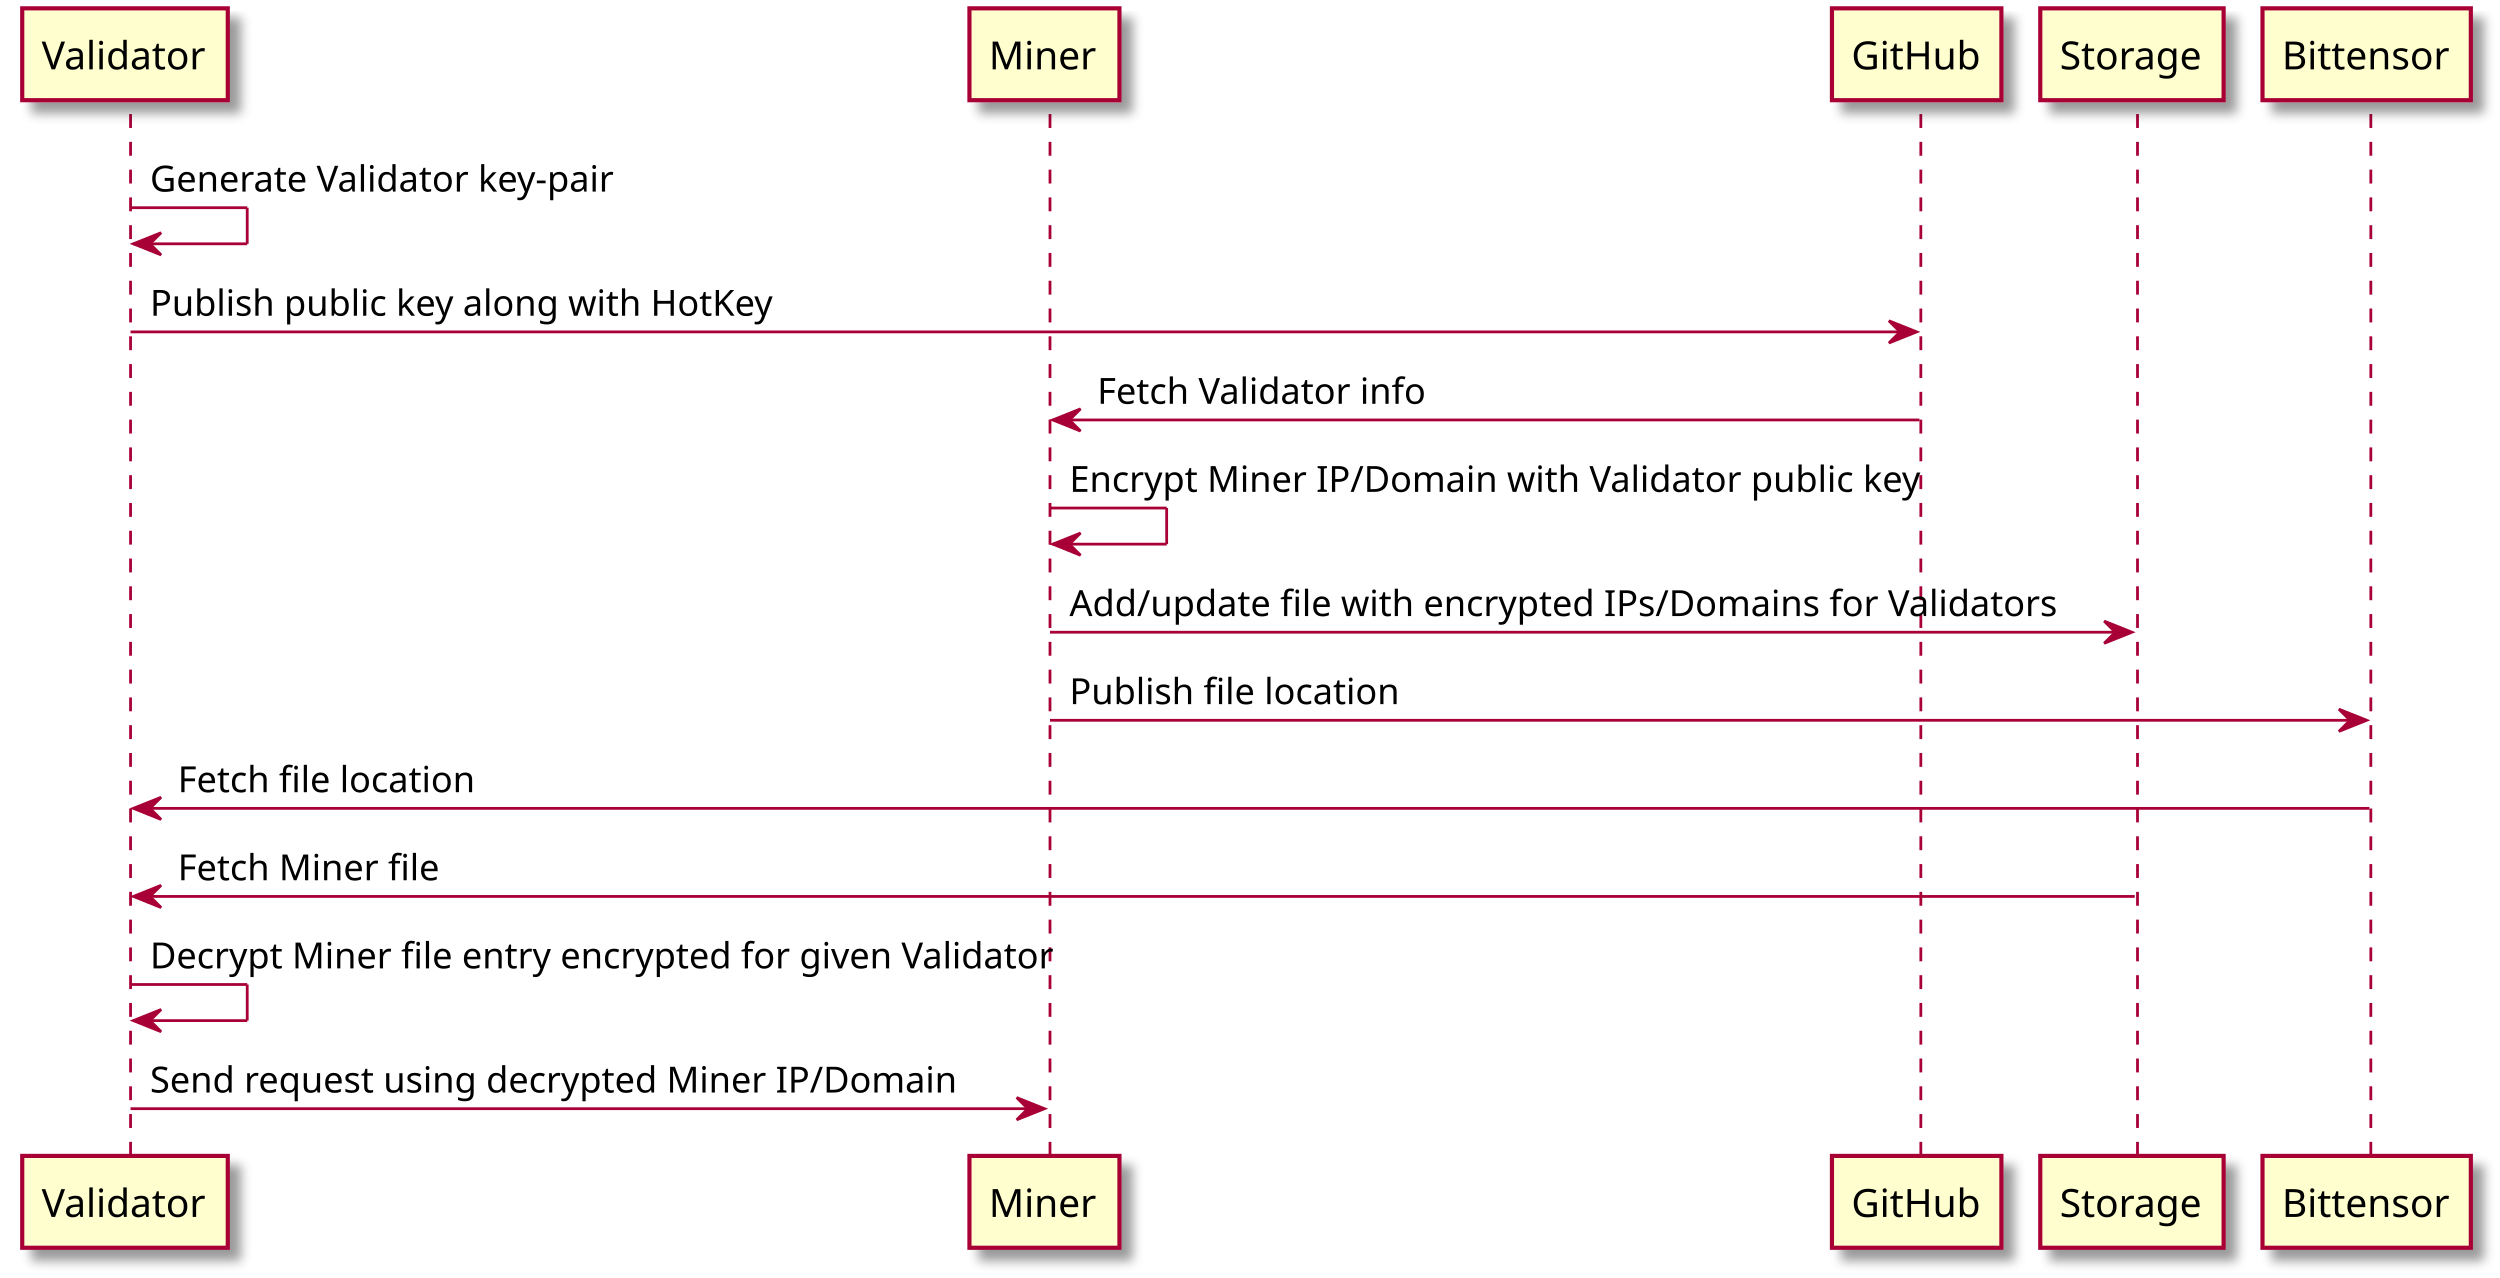
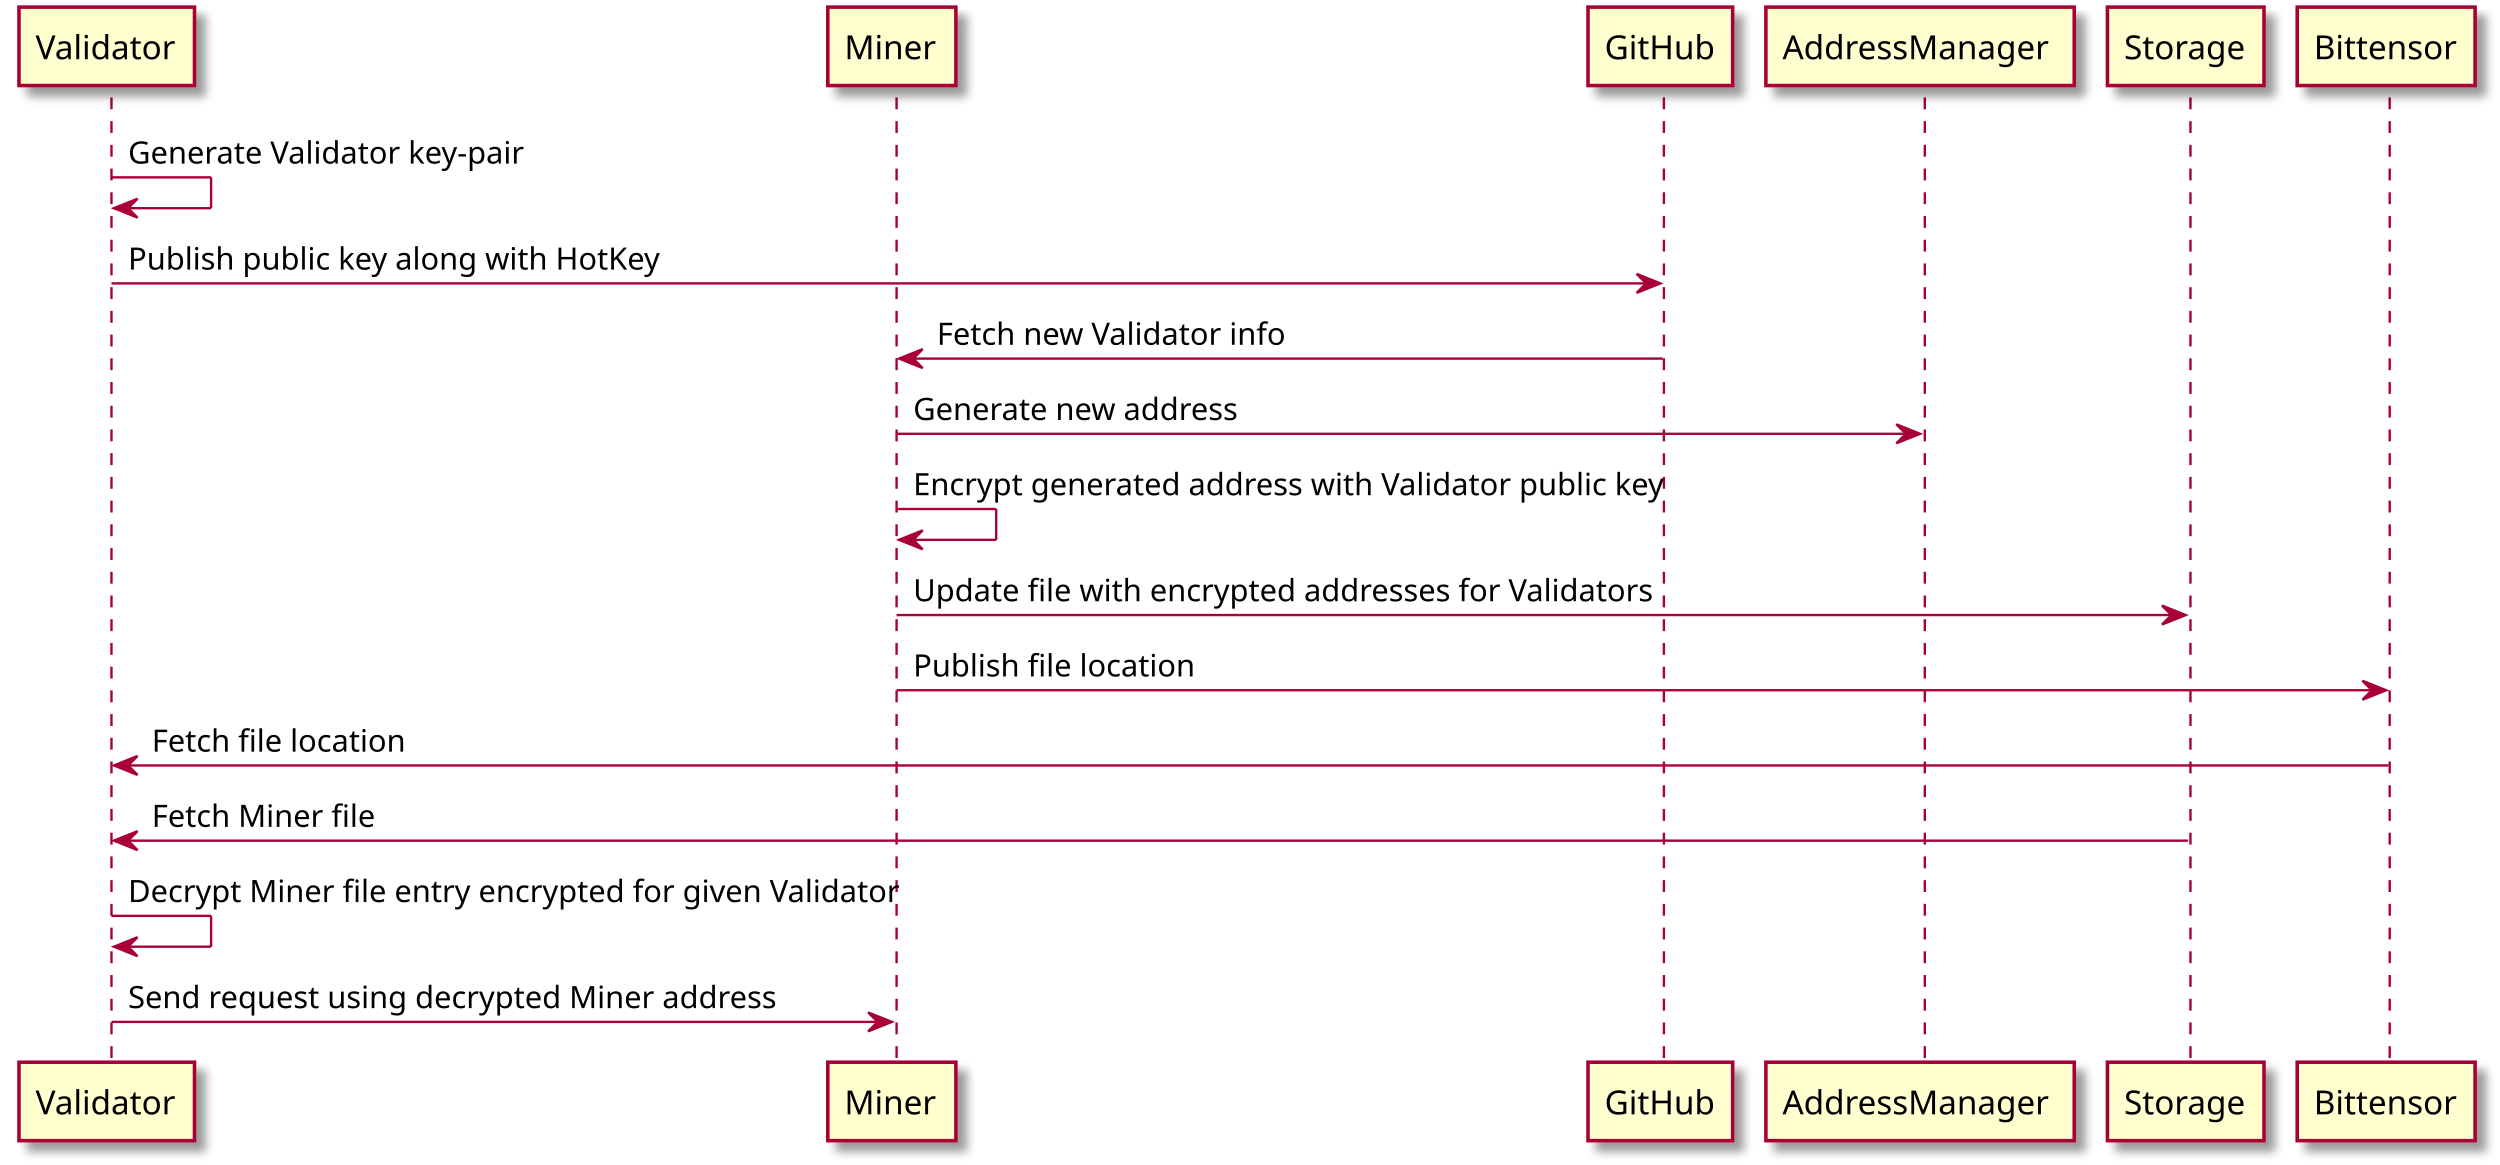
- <svg xmlns="http://www.w3.org/2000/svg" contentScriptType="application/ecmascript" contentStyleType="text/css" height="460px" preserveAspectRatio="none" style="width:900px;height:460px;" version="1.1" viewBox="0 0 900 460" width="900px" zoomAndPan="magnify">
+ <svg xmlns="http://www.w3.org/2000/svg" contentScriptType="application/ecmascript" contentStyleType="text/css" height="491px" preserveAspectRatio="none" style="width:1054px;height:491px;" version="1.1" viewBox="0 0 1054 491" width="1054px" zoomAndPan="magnify">
  <defs>
-     <filter height="300%" id="f1uzc6cxg0955d" width="300%" x="-1" y="-1">
+     <filter height="300%" id="f1khgb05oplbaj" width="300%" x="-1" y="-1">
      <feGaussianBlur result="blurOut" stdDeviation="2.0" />
      <feColorMatrix in="blurOut" result="blurOut2" type="matrix" values="0 0 0 0 0 0 0 0 0 0 0 0 0 0 0 0 0 0 .4 0" />
      <feOffset dx="4.0" dy="4.0" in="blurOut2" result="blurOut3" />
      <feBlend in="SourceGraphic" in2="blurOut3" mode="normal" />
    </filter>
  </defs>
  <g>
-     <line style="stroke: #A80036; stroke-width: 1.0; stroke-dasharray: 5.0,5.0;" x1="47" x2="47" y1="41.068" y2="417.128" />
-     <line style="stroke: #A80036; stroke-width: 1.0; stroke-dasharray: 5.0,5.0;" x1="378" x2="378" y1="41.068" y2="417.128" />
-     <line style="stroke: #A80036; stroke-width: 1.0; stroke-dasharray: 5.0,5.0;" x1="691.5" x2="691.5" y1="41.068" y2="417.128" />
-     <line style="stroke: #A80036; stroke-width: 1.0; stroke-dasharray: 5.0,5.0;" x1="769.5" x2="769.5" y1="41.068" y2="417.128" />
-     <line style="stroke: #A80036; stroke-width: 1.0; stroke-dasharray: 5.0,5.0;" x1="853.5" x2="853.5" y1="41.068" y2="417.128" />
-     <rect fill="#FEFECE" filter="url(#f1uzc6cxg0955d)" height="33.068" style="stroke: #A80036; stroke-width: 1.5;" width="74" x="8" y="3" />
+     <line style="stroke: #A80036; stroke-width: 1.0; stroke-dasharray: 5.0,5.0;" x1="47" x2="47" y1="41.068" y2="448.834" />
+     <line style="stroke: #A80036; stroke-width: 1.0; stroke-dasharray: 5.0,5.0;" x1="378" x2="378" y1="41.068" y2="448.834" />
+     <line style="stroke: #A80036; stroke-width: 1.0; stroke-dasharray: 5.0,5.0;" x1="701.5" x2="701.5" y1="41.068" y2="448.834" />
+     <line style="stroke: #A80036; stroke-width: 1.0; stroke-dasharray: 5.0,5.0;" x1="811.5" x2="811.5" y1="41.068" y2="448.834" />
+     <line style="stroke: #A80036; stroke-width: 1.0; stroke-dasharray: 5.0,5.0;" x1="923.5" x2="923.5" y1="41.068" y2="448.834" />
+     <line style="stroke: #A80036; stroke-width: 1.0; stroke-dasharray: 5.0,5.0;" x1="1007.5" x2="1007.5" y1="41.068" y2="448.834" />
+     <rect fill="#FEFECE" filter="url(#f1khgb05oplbaj)" height="33.068" style="stroke: #A80036; stroke-width: 1.5;" width="74" x="8" y="3" />
    <text fill="#000000" font-family="sans-serif" font-size="14" lengthAdjust="spacingAndGlyphs" textLength="60" x="15" y="24.966">Validator</text>
-     <rect fill="#FEFECE" filter="url(#f1uzc6cxg0955d)" height="33.068" style="stroke: #A80036; stroke-width: 1.5;" width="74" x="8" y="416.128" />
-     <text fill="#000000" font-family="sans-serif" font-size="14" lengthAdjust="spacingAndGlyphs" textLength="60" x="15" y="438.094">Validator</text>
-     <rect fill="#FEFECE" filter="url(#f1uzc6cxg0955d)" height="33.068" style="stroke: #A80036; stroke-width: 1.5;" width="54" x="349" y="3" />
+     <rect fill="#FEFECE" filter="url(#f1khgb05oplbaj)" height="33.068" style="stroke: #A80036; stroke-width: 1.5;" width="74" x="8" y="447.834" />
+     <text fill="#000000" font-family="sans-serif" font-size="14" lengthAdjust="spacingAndGlyphs" textLength="60" x="15" y="469.8">Validator</text>
+     <rect fill="#FEFECE" filter="url(#f1khgb05oplbaj)" height="33.068" style="stroke: #A80036; stroke-width: 1.5;" width="54" x="349" y="3" />
    <text fill="#000000" font-family="sans-serif" font-size="14" lengthAdjust="spacingAndGlyphs" textLength="40" x="356" y="24.966">Miner</text>
-     <rect fill="#FEFECE" filter="url(#f1uzc6cxg0955d)" height="33.068" style="stroke: #A80036; stroke-width: 1.5;" width="54" x="349" y="416.128" />
-     <text fill="#000000" font-family="sans-serif" font-size="14" lengthAdjust="spacingAndGlyphs" textLength="40" x="356" y="438.094">Miner</text>
-     <rect fill="#FEFECE" filter="url(#f1uzc6cxg0955d)" height="33.068" style="stroke: #A80036; stroke-width: 1.5;" width="61" x="659.5" y="3" />
-     <text fill="#000000" font-family="sans-serif" font-size="14" lengthAdjust="spacingAndGlyphs" textLength="47" x="666.5" y="24.966">GitHub</text>
-     <rect fill="#FEFECE" filter="url(#f1uzc6cxg0955d)" height="33.068" style="stroke: #A80036; stroke-width: 1.5;" width="61" x="659.5" y="416.128" />
-     <text fill="#000000" font-family="sans-serif" font-size="14" lengthAdjust="spacingAndGlyphs" textLength="47" x="666.5" y="438.094">GitHub</text>
-     <rect fill="#FEFECE" filter="url(#f1uzc6cxg0955d)" height="33.068" style="stroke: #A80036; stroke-width: 1.5;" width="66" x="734.5" y="3" />
-     <text fill="#000000" font-family="sans-serif" font-size="14" lengthAdjust="spacingAndGlyphs" textLength="52" x="741.5" y="24.966">Storage</text>
-     <rect fill="#FEFECE" filter="url(#f1uzc6cxg0955d)" height="33.068" style="stroke: #A80036; stroke-width: 1.5;" width="66" x="734.5" y="416.128" />
-     <text fill="#000000" font-family="sans-serif" font-size="14" lengthAdjust="spacingAndGlyphs" textLength="52" x="741.5" y="438.094">Storage</text>
-     <rect fill="#FEFECE" filter="url(#f1uzc6cxg0955d)" height="33.068" style="stroke: #A80036; stroke-width: 1.5;" width="75" x="814.5" y="3" />
-     <text fill="#000000" font-family="sans-serif" font-size="14" lengthAdjust="spacingAndGlyphs" textLength="61" x="821.5" y="24.966">Bittensor</text>
-     <rect fill="#FEFECE" filter="url(#f1uzc6cxg0955d)" height="33.068" style="stroke: #A80036; stroke-width: 1.5;" width="75" x="814.5" y="416.128" />
-     <text fill="#000000" font-family="sans-serif" font-size="14" lengthAdjust="spacingAndGlyphs" textLength="61" x="821.5" y="438.094">Bittensor</text>
+     <rect fill="#FEFECE" filter="url(#f1khgb05oplbaj)" height="33.068" style="stroke: #A80036; stroke-width: 1.5;" width="54" x="349" y="447.834" />
+     <text fill="#000000" font-family="sans-serif" font-size="14" lengthAdjust="spacingAndGlyphs" textLength="40" x="356" y="469.8">Miner</text>
+     <rect fill="#FEFECE" filter="url(#f1khgb05oplbaj)" height="33.068" style="stroke: #A80036; stroke-width: 1.5;" width="61" x="669.5" y="3" />
+     <text fill="#000000" font-family="sans-serif" font-size="14" lengthAdjust="spacingAndGlyphs" textLength="47" x="676.5" y="24.966">GitHub</text>
+     <rect fill="#FEFECE" filter="url(#f1khgb05oplbaj)" height="33.068" style="stroke: #A80036; stroke-width: 1.5;" width="61" x="669.5" y="447.834" />
+     <text fill="#000000" font-family="sans-serif" font-size="14" lengthAdjust="spacingAndGlyphs" textLength="47" x="676.5" y="469.8">GitHub</text>
+     <rect fill="#FEFECE" filter="url(#f1khgb05oplbaj)" height="33.068" style="stroke: #A80036; stroke-width: 1.5;" width="130" x="744.5" y="3" />
+     <text fill="#000000" font-family="sans-serif" font-size="14" lengthAdjust="spacingAndGlyphs" textLength="116" x="751.5" y="24.966">AddressManager</text>
+     <rect fill="#FEFECE" filter="url(#f1khgb05oplbaj)" height="33.068" style="stroke: #A80036; stroke-width: 1.5;" width="130" x="744.5" y="447.834" />
+     <text fill="#000000" font-family="sans-serif" font-size="14" lengthAdjust="spacingAndGlyphs" textLength="116" x="751.5" y="469.8">AddressManager</text>
+     <rect fill="#FEFECE" filter="url(#f1khgb05oplbaj)" height="33.068" style="stroke: #A80036; stroke-width: 1.5;" width="66" x="888.5" y="3" />
+     <text fill="#000000" font-family="sans-serif" font-size="14" lengthAdjust="spacingAndGlyphs" textLength="52" x="895.5" y="24.966">Storage</text>
+     <rect fill="#FEFECE" filter="url(#f1khgb05oplbaj)" height="33.068" style="stroke: #A80036; stroke-width: 1.5;" width="66" x="888.5" y="447.834" />
+     <text fill="#000000" font-family="sans-serif" font-size="14" lengthAdjust="spacingAndGlyphs" textLength="52" x="895.5" y="469.8">Storage</text>
+     <rect fill="#FEFECE" filter="url(#f1khgb05oplbaj)" height="33.068" style="stroke: #A80036; stroke-width: 1.5;" width="75" x="968.5" y="3" />
+     <text fill="#000000" font-family="sans-serif" font-size="14" lengthAdjust="spacingAndGlyphs" textLength="61" x="975.5" y="24.966">Bittensor</text>
+     <rect fill="#FEFECE" filter="url(#f1khgb05oplbaj)" height="33.068" style="stroke: #A80036; stroke-width: 1.5;" width="75" x="968.5" y="447.834" />
+     <text fill="#000000" font-family="sans-serif" font-size="14" lengthAdjust="spacingAndGlyphs" textLength="61" x="975.5" y="469.8">Bittensor</text>
    <line style="stroke: #A80036; stroke-width: 1.0;" x1="47" x2="89" y1="74.774" y2="74.774" />
    <line style="stroke: #A80036; stroke-width: 1.0;" x1="89" x2="89" y1="74.774" y2="87.774" />
    <line style="stroke: #A80036; stroke-width: 1.0;" x1="48" x2="89" y1="87.774" y2="87.774" />
    <polygon fill="#A80036" points="58,83.774,48,87.774,58,91.774,54,87.774" style="stroke: #A80036; stroke-width: 1.0;" />
    <text fill="#000000" font-family="sans-serif" font-size="13" lengthAdjust="spacingAndGlyphs" textLength="163" x="54" y="68.965">Generate Validator key-pair</text>
-     <polygon fill="#A80036" points="680,115.48,690,119.48,680,123.48,684,119.48" style="stroke: #A80036; stroke-width: 1.0;" />
-     <line style="stroke: #A80036; stroke-width: 1.0;" x1="47" x2="686" y1="119.48" y2="119.48" />
+     <polygon fill="#A80036" points="690,115.48,700,119.48,690,123.48,694,119.48" style="stroke: #A80036; stroke-width: 1.0;" />
+     <line style="stroke: #A80036; stroke-width: 1.0;" x1="47" x2="696" y1="119.48" y2="119.48" />
    <text fill="#000000" font-family="sans-serif" font-size="13" lengthAdjust="spacingAndGlyphs" textLength="221" x="54" y="113.671">Publish public key along with HotKey</text>
    <polygon fill="#A80036" points="389,147.186,379,151.186,389,155.186,385,151.186" style="stroke: #A80036; stroke-width: 1.0;" />
-     <line style="stroke: #A80036; stroke-width: 1.0;" x1="383" x2="691" y1="151.186" y2="151.186" />
-     <text fill="#000000" font-family="sans-serif" font-size="13" lengthAdjust="spacingAndGlyphs" textLength="116" x="395" y="145.377">Fetch Validator info</text>
-     <line style="stroke: #A80036; stroke-width: 1.0;" x1="378" x2="420" y1="182.892" y2="182.892" />
-     <line style="stroke: #A80036; stroke-width: 1.0;" x1="420" x2="420" y1="182.892" y2="195.892" />
-     <line style="stroke: #A80036; stroke-width: 1.0;" x1="379" x2="420" y1="195.892" y2="195.892" />
-     <polygon fill="#A80036" points="389,191.892,379,195.892,389,199.892,385,195.892" style="stroke: #A80036; stroke-width: 1.0;" />
-     <text fill="#000000" font-family="sans-serif" font-size="13" lengthAdjust="spacingAndGlyphs" textLength="300" x="385" y="177.083">Encrypt Miner IP/Domain with Validator public key</text>
-     <polygon fill="#A80036" points="757.5,223.598,767.5,227.598,757.5,231.598,761.5,227.598" style="stroke: #A80036; stroke-width: 1.0;" />
-     <line style="stroke: #A80036; stroke-width: 1.0;" x1="378" x2="763.5" y1="227.598" y2="227.598" />
-     <text fill="#000000" font-family="sans-serif" font-size="13" lengthAdjust="spacingAndGlyphs" textLength="347" x="385" y="221.789">Add/update file with encrypted IPs/Domains for Validators</text>
-     <polygon fill="#A80036" points="842,255.304,852,259.304,842,263.304,846,259.304" style="stroke: #A80036; stroke-width: 1.0;" />
-     <line style="stroke: #A80036; stroke-width: 1.0;" x1="378" x2="848" y1="259.304" y2="259.304" />
-     <text fill="#000000" font-family="sans-serif" font-size="13" lengthAdjust="spacingAndGlyphs" textLength="115" x="385" y="253.495">Publish file location</text>
-     <polygon fill="#A80036" points="58,287.01,48,291.01,58,295.01,54,291.01" style="stroke: #A80036; stroke-width: 1.0;" />
-     <line style="stroke: #A80036; stroke-width: 1.0;" x1="52" x2="853" y1="291.01" y2="291.01" />
-     <text fill="#000000" font-family="sans-serif" font-size="13" lengthAdjust="spacingAndGlyphs" textLength="104" x="64" y="285.201">Fetch file location</text>
+     <line style="stroke: #A80036; stroke-width: 1.0;" x1="383" x2="701" y1="151.186" y2="151.186" />
+     <text fill="#000000" font-family="sans-serif" font-size="13" lengthAdjust="spacingAndGlyphs" textLength="144" x="395" y="145.377">Fetch new Validator info</text>
+     <polygon fill="#A80036" points="799.5,178.892,809.5,182.892,799.5,186.892,803.5,182.892" style="stroke: #A80036; stroke-width: 1.0;" />
+     <line style="stroke: #A80036; stroke-width: 1.0;" x1="378" x2="805.5" y1="182.892" y2="182.892" />
+     <text fill="#000000" font-family="sans-serif" font-size="13" lengthAdjust="spacingAndGlyphs" textLength="133" x="385" y="177.083">Generate new address</text>
+     <line style="stroke: #A80036; stroke-width: 1.0;" x1="378" x2="420" y1="214.598" y2="214.598" />
+     <line style="stroke: #A80036; stroke-width: 1.0;" x1="420" x2="420" y1="214.598" y2="227.598" />
+     <line style="stroke: #A80036; stroke-width: 1.0;" x1="379" x2="420" y1="227.598" y2="227.598" />
+     <polygon fill="#A80036" points="389,223.598,379,227.598,389,231.598,385,227.598" style="stroke: #A80036; stroke-width: 1.0;" />
+     <text fill="#000000" font-family="sans-serif" font-size="13" lengthAdjust="spacingAndGlyphs" textLength="310" x="385" y="208.789">Encrypt generated address with Validator public key</text>
+     <polygon fill="#A80036" points="911.5,255.304,921.5,259.304,911.5,263.304,915.5,259.304" style="stroke: #A80036; stroke-width: 1.0;" />
+     <line style="stroke: #A80036; stroke-width: 1.0;" x1="378" x2="917.5" y1="259.304" y2="259.304" />
+     <text fill="#000000" font-family="sans-serif" font-size="13" lengthAdjust="spacingAndGlyphs" textLength="304" x="385" y="253.495">Update file with encrypted addresses for Validators</text>
+     <polygon fill="#A80036" points="996,287.01,1006,291.01,996,295.01,1000,291.01" style="stroke: #A80036; stroke-width: 1.0;" />
+     <line style="stroke: #A80036; stroke-width: 1.0;" x1="378" x2="1002" y1="291.01" y2="291.01" />
+     <text fill="#000000" font-family="sans-serif" font-size="13" lengthAdjust="spacingAndGlyphs" textLength="115" x="385" y="285.201">Publish file location</text>
    <polygon fill="#A80036" points="58,318.716,48,322.716,58,326.716,54,322.716" style="stroke: #A80036; stroke-width: 1.0;" />
-     <line style="stroke: #A80036; stroke-width: 1.0;" x1="52" x2="768.5" y1="322.716" y2="322.716" />
-     <text fill="#000000" font-family="sans-serif" font-size="13" lengthAdjust="spacingAndGlyphs" textLength="91" x="64" y="316.907">Fetch Miner file</text>
-     <line style="stroke: #A80036; stroke-width: 1.0;" x1="47" x2="89" y1="354.422" y2="354.422" />
-     <line style="stroke: #A80036; stroke-width: 1.0;" x1="89" x2="89" y1="354.422" y2="367.422" />
-     <line style="stroke: #A80036; stroke-width: 1.0;" x1="48" x2="89" y1="367.422" y2="367.422" />
-     <polygon fill="#A80036" points="58,363.422,48,367.422,58,371.422,54,367.422" style="stroke: #A80036; stroke-width: 1.0;" />
-     <text fill="#000000" font-family="sans-serif" font-size="13" lengthAdjust="spacingAndGlyphs" textLength="317" x="54" y="348.613">Decrypt Miner file entry encrypted for given Validator</text>
-     <polygon fill="#A80036" points="366,395.128,376,399.128,366,403.128,370,399.128" style="stroke: #A80036; stroke-width: 1.0;" />
-     <line style="stroke: #A80036; stroke-width: 1.0;" x1="47" x2="372" y1="399.128" y2="399.128" />
-     <text fill="#000000" font-family="sans-serif" font-size="13" lengthAdjust="spacingAndGlyphs" textLength="284" x="54" y="393.319">Send request using decrypted Miner IP/Domain</text>
+     <line style="stroke: #A80036; stroke-width: 1.0;" x1="52" x2="1007" y1="322.716" y2="322.716" />
+     <text fill="#000000" font-family="sans-serif" font-size="13" lengthAdjust="spacingAndGlyphs" textLength="104" x="64" y="316.907">Fetch file location</text>
+     <polygon fill="#A80036" points="58,350.422,48,354.422,58,358.422,54,354.422" style="stroke: #A80036; stroke-width: 1.0;" />
+     <line style="stroke: #A80036; stroke-width: 1.0;" x1="52" x2="922.5" y1="354.422" y2="354.422" />
+     <text fill="#000000" font-family="sans-serif" font-size="13" lengthAdjust="spacingAndGlyphs" textLength="91" x="64" y="348.613">Fetch Miner file</text>
+     <line style="stroke: #A80036; stroke-width: 1.0;" x1="47" x2="89" y1="386.128" y2="386.128" />
+     <line style="stroke: #A80036; stroke-width: 1.0;" x1="89" x2="89" y1="386.128" y2="399.128" />
+     <line style="stroke: #A80036; stroke-width: 1.0;" x1="48" x2="89" y1="399.128" y2="399.128" />
+     <polygon fill="#A80036" points="58,395.128,48,399.128,58,403.128,54,399.128" style="stroke: #A80036; stroke-width: 1.0;" />
+     <text fill="#000000" font-family="sans-serif" font-size="13" lengthAdjust="spacingAndGlyphs" textLength="317" x="54" y="380.319">Decrypt Miner file entry encrypted for given Validator</text>
+     <polygon fill="#A80036" points="366,426.834,376,430.834,366,434.834,370,430.834" style="stroke: #A80036; stroke-width: 1.0;" />
+     <line style="stroke: #A80036; stroke-width: 1.0;" x1="47" x2="372" y1="430.834" y2="430.834" />
+     <text fill="#000000" font-family="sans-serif" font-size="13" lengthAdjust="spacingAndGlyphs" textLength="267" x="54" y="425.025">Send request using decrypted Miner address</text>
  </g>
</svg>
